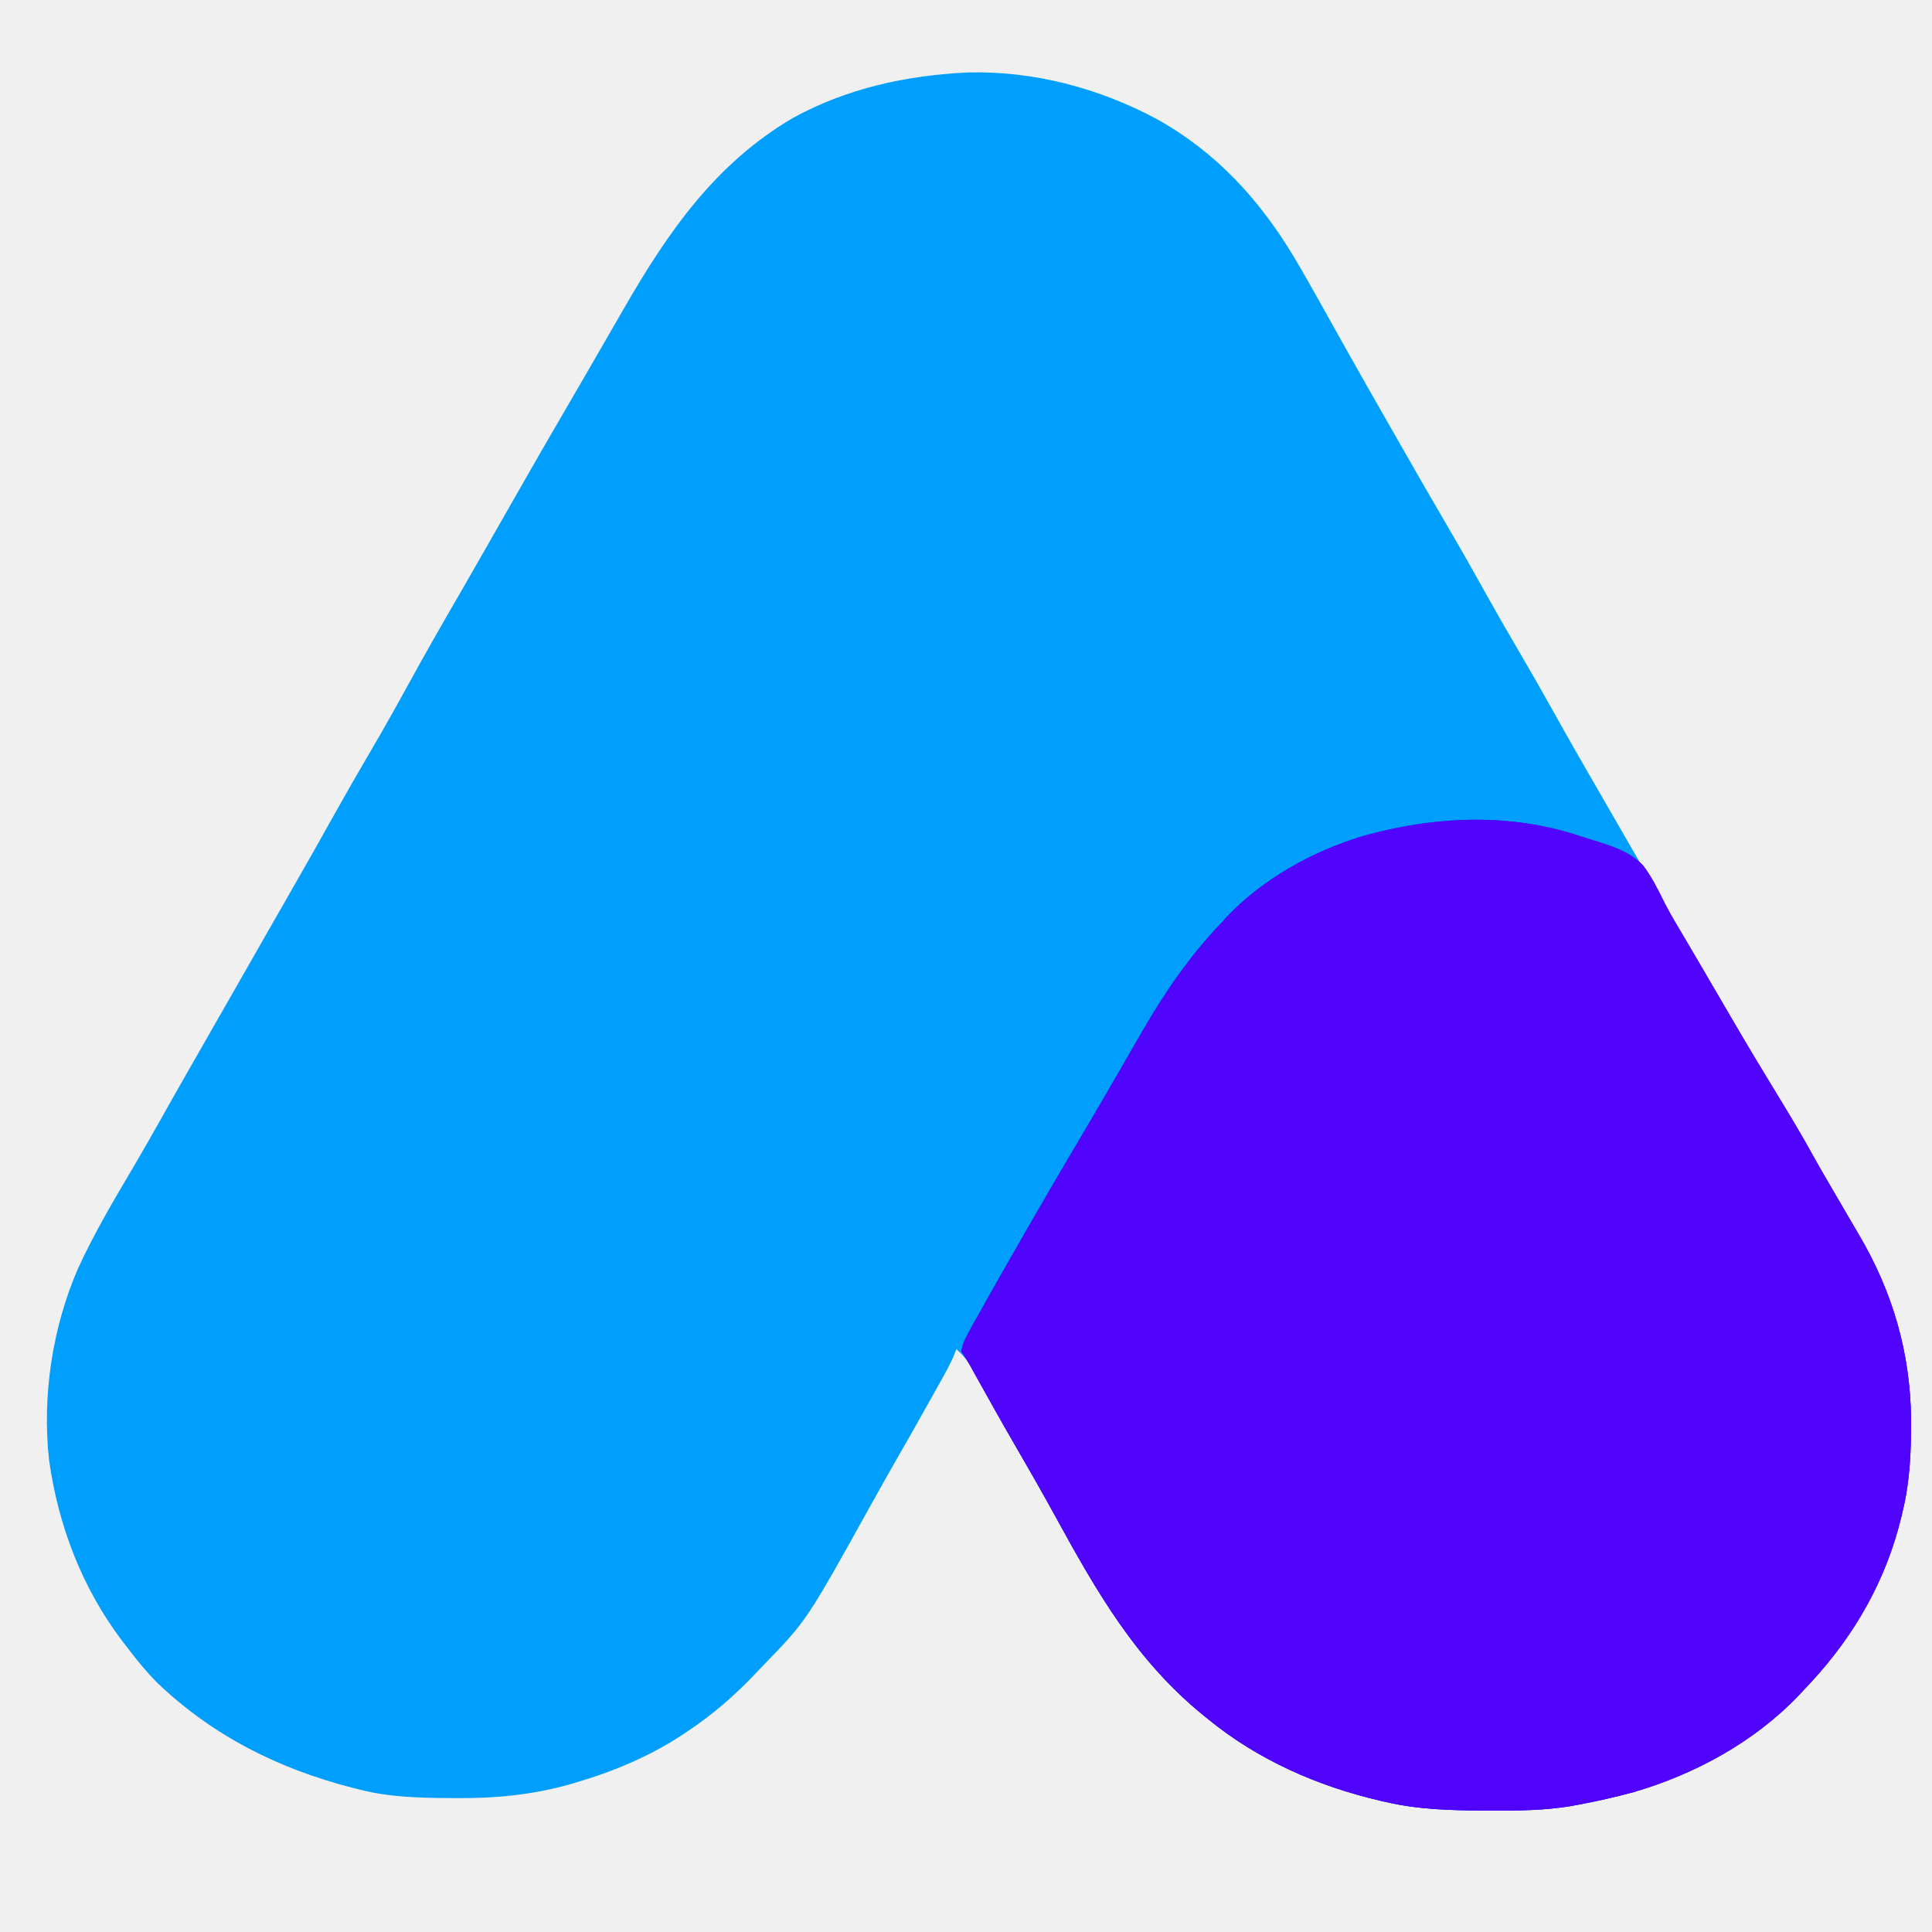
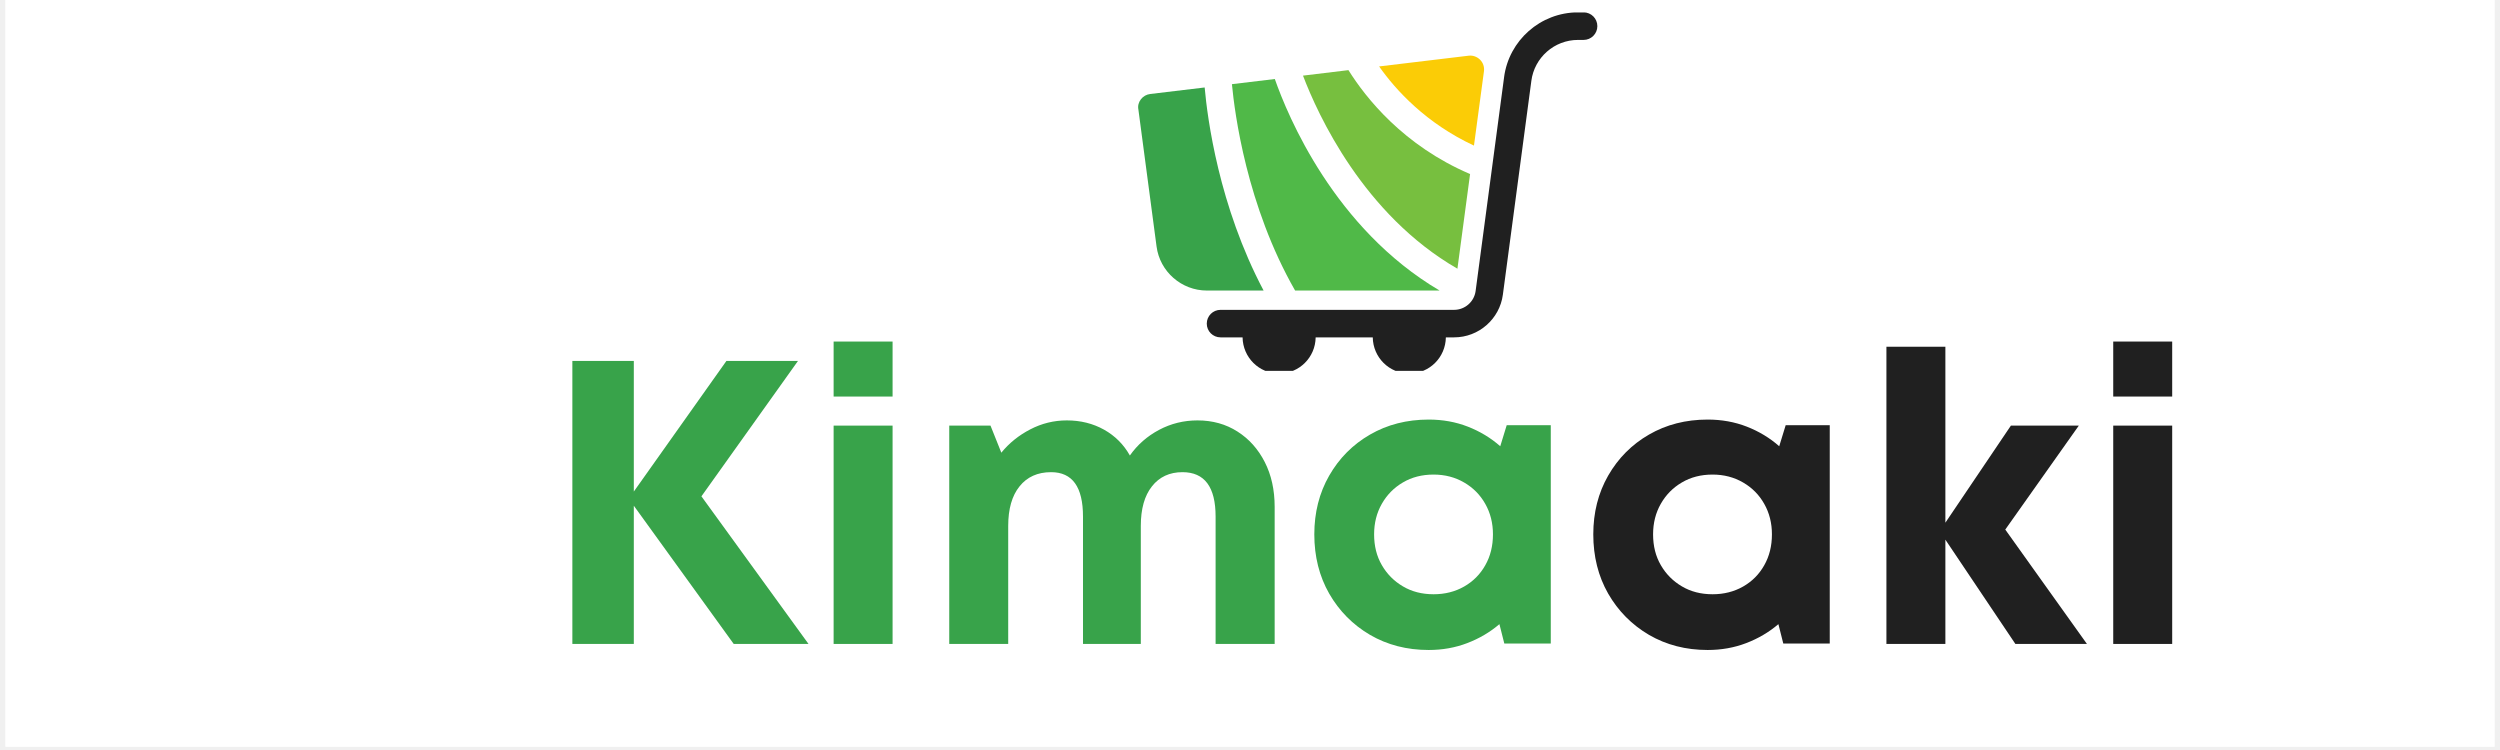
- <svg xmlns="http://www.w3.org/2000/svg" width="32" height="32" viewBox="0 0 810 810" preserveAspectRatio="xMidYMid meet">
+ <svg xmlns="http://www.w3.org/2000/svg" width="500" zoomAndPan="magnify" viewBox="0 0 375 112.5" height="150" preserveAspectRatio="xMidYMid meet" version="1.0">
  <defs>
-     <mask id="roundedMask">
-       <rect width="810" height="810" rx="80" ry="80" fill="white" />
-     </mask>
+     <g />
+     <clipPath id="e5df4befc6">
+       <path d="M 0.828 0 L 374.168 0 L 374.168 112.004 L 0.828 112.004 Z M 0.828 0 " clip-rule="nonzero" />
+     </clipPath>
+     <clipPath id="bcfcdba204">
+       <path d="M 170.418 1.867 L 239.859 1.867 L 239.859 55.629 L 170.418 55.629 Z M 170.418 1.867 " clip-rule="nonzero" />
+     </clipPath>
+     <clipPath id="aabb9c9579">
+       <path d="M 11 0.867 L 69.812 0.867 L 69.812 54.629 L 11 54.629 Z M 11 0.867 " clip-rule="nonzero" />
+     </clipPath>
+     <clipPath id="ca01ea663c">
+       <path d="M 0.477 12 L 20 12 L 20 43 L 0.477 43 Z M 0.477 12 " clip-rule="nonzero" />
+     </clipPath>
+     <clipPath id="baab1831d2">
+       <rect x="0" width="70" y="0" height="55" />
+     </clipPath>
  </defs>
-   <g mask="url(#roundedMask)">
-     <path fill="#009efd" d="M 405.66 30.379 C 433.262 29.66 460.57 36.875 484.84 49.836 C 509.773 63.691 527.773 83.359 542.387 107.551 C 546.727 114.871 550.895 122.289 555.051 129.715 L 556.844 132.918 C 559.344 137.375 561.836 141.836 564.332 146.293 C 569.742 155.973 575.234 165.605 580.75 175.227 C 582.676 178.59 584.598 181.957 586.516 185.324 C 593.254 197.141 600.016 208.945 606.898 220.68 C 612.52 230.273 617.984 239.945 623.387 249.66 C 627.609 257.227 631.93 264.727 636.316 272.199 C 641.32 280.719 646.219 289.289 651.027 297.922 C 657.988 310.418 665.117 322.812 672.289 335.191 C 674.363 338.777 676.434 342.371 678.496 345.961 C 687.051 360.852 687.051 360.852 695.828 375.609 C 699.98 382.48 704.027 389.414 708.086 396.34 L 709.254 398.332 C 713.172 405.016 717.082 411.707 720.988 418.402 C 722.844 421.582 724.699 424.762 726.555 427.938 L 727.668 429.84 C 733.727 440.199 739.93 450.465 746.188 460.707 C 750.746 468.18 755.234 475.676 759.469 483.34 C 762.969 489.672 766.633 495.906 770.289 502.148 C 772.188 505.402 774.086 508.66 775.98 511.918 C 777.086 513.82 778.199 515.719 779.32 517.609 C 793.484 541.625 800.91 567.027 801.219 594.98 C 801.25 608.047 800.832 620.426 797.797 633.152 L 797.25 635.512 C 790.902 662.152 777.734 685.371 759.125 705.457 C 758.305 706.324 757.48 707.191 756.637 708.086 L 754.016 710.914 C 735.414 730.34 710.602 743.852 684.867 751.359 C 677.199 753.434 669.461 755.195 661.648 756.637 L 658.398 757.234 C 647.5 759.027 636.719 759.121 625.699 759.078 L 622.789 759.07 C 608.805 759.016 595.121 758.734 581.438 755.578 L 578.621 754.945 C 552.422 748.84 527.41 737.855 506.5 720.75 L 504.84 719.41 C 476.16 696.195 459.715 667.219 442.16 635.188 C 436.836 625.488 431.355 615.883 425.789 606.316 C 422.406 600.508 419.086 594.664 415.828 588.781 L 413.801 585.117 C 412.527 582.809 411.262 580.496 410 578.184 L 408.27 575.047 L 406.766 572.293 C 405.09 569.688 403.219 567.707 400.957 565.605 L 400.105 567.871 C 398.797 571.004 397.277 573.887 395.625 576.852 L 393.676 580.352 L 391.594 584.074 L 389.434 587.945 C 384.703 596.41 379.922 604.848 375.086 613.254 C 371.668 619.227 368.289 625.223 364.961 631.246 C 338.172 679.48 338.172 679.48 320.234 697.988 C 319.129 699.133 318.031 700.285 316.938 701.441 C 308.062 710.832 298.797 718.871 288.027 726.027 L 286.113 727.309 C 272.16 736.5 256.996 742.777 240.996 747.465 L 238.512 748.203 C 222.812 752.555 207.23 754.031 190.996 753.863 L 188.336 753.848 C 175.609 753.758 163.215 753.473 150.824 750.305 L 147.871 749.562 C 116.848 741.605 89.422 727.863 66.152 705.734 C 61.598 701.18 57.609 696.332 53.727 691.199 L 51.164 687.887 C 34.43 665.766 24.434 639.672 20.594 612.266 C 17.586 585.43 21.918 556.738 32.652 531.957 C 39.488 516.969 47.957 502.789 56.316 488.613 C 59.965 482.41 63.52 476.16 67.051 469.891 L 70.469 463.82 L 72.145 460.844 C 74.719 456.289 77.312 451.742 79.914 447.199 L 81.461 444.496 L 84.695 438.844 C 87.648 433.68 90.602 428.512 93.551 423.348 L 98.945 413.914 L 101.133 410.082 L 105.527 402.391 L 106.625 400.473 L 114.176 387.254 C 117.305 381.777 120.434 376.301 123.574 370.828 C 129.152 361.094 134.676 351.328 140.137 341.527 C 144.965 332.871 149.891 324.273 154.914 315.734 C 160.371 306.449 165.637 297.074 170.812 287.633 C 178.07 274.387 185.562 261.289 193.145 248.227 C 196.629 242.203 200.078 236.156 203.531 230.113 L 205.648 226.402 C 208.855 220.785 212.062 215.168 215.262 209.547 C 222.844 196.246 230.465 182.969 238.195 169.754 C 242.699 162.055 247.164 154.332 251.617 146.602 L 257.555 136.312 C 258.879 134.012 260.207 131.711 261.531 129.41 C 279.988 97.398 299.867 68.574 332.355 49.504 C 355.125 36.98 379.848 31.652 405.66 30.379" />
-     <path fill="#5004fb" d="M 662.277 350.512 C 664.043 351.098 665.816 351.652 667.598 352.188 C 675.203 354.508 683.266 356.977 688.898 362.855 C 692.582 367.785 695.266 373.227 697.984 378.727 C 700.793 384.203 703.984 389.453 707.133 394.734 C 709.078 398.004 710.996 401.293 712.914 404.578 L 715.258 408.586 C 717.164 411.848 719.07 415.113 720.973 418.379 C 722.832 421.566 724.695 424.75 726.555 427.938 L 727.668 429.84 C 733.727 440.199 739.93 450.465 746.188 460.707 C 750.746 468.18 755.234 475.676 759.469 483.34 C 762.969 489.672 766.633 495.906 770.289 502.148 C 772.188 505.402 774.086 508.66 775.98 511.918 C 777.086 513.82 778.199 515.719 779.32 517.609 C 793.484 541.625 800.906 567.027 801.219 594.98 C 801.25 608.047 800.832 620.426 797.797 633.152 L 797.246 635.512 C 790.902 662.152 777.734 685.371 759.125 705.457 C 758.305 706.324 757.48 707.191 756.637 708.086 L 754.016 710.914 C 735.414 730.34 710.602 743.852 684.867 751.359 C 677.199 753.434 669.461 755.195 661.648 756.637 L 658.398 757.234 C 647.5 759.027 636.719 759.121 625.699 759.078 L 622.789 759.07 C 608.805 759.016 595.121 758.734 581.438 755.578 L 578.621 754.945 C 552.422 748.84 527.41 737.855 506.5 720.75 L 504.84 719.41 C 476.16 696.195 459.715 667.219 442.16 635.188 C 436.836 625.488 431.355 615.891 425.797 606.32 C 420.367 596.965 415.07 587.543 409.812 578.09 L 408.062 574.941 C 407.555 574.027 407.047 573.113 406.523 572.172 C 405.445 570.289 404.273 568.465 403.07 566.66 C 403.473 563.477 404.777 560.973 406.324 558.188 L 407.699 555.691 L 409.203 553.004 L 410.777 550.172 C 416 540.797 421.316 531.477 426.668 522.176 C 428.488 519.008 430.309 515.84 432.125 512.668 C 439.582 499.691 447.141 486.773 454.797 473.91 C 459.695 465.66 464.516 457.367 469.297 449.047 C 471.844 444.625 474.395 440.207 476.949 435.789 L 478.664 432.812 C 488.191 416.348 498.598 401.031 511.777 387.238 L 514.117 384.66 C 529.234 368.586 550.184 356.973 571.195 350.594 C 600.785 342.211 632.84 340.648 662.277 350.512" />
-     <path fill="#5004fb" d="M 662.277 350.512 C 664.043 351.098 665.816 351.652 667.598 352.188 C 675.203 354.508 683.266 356.977 688.898 362.855 C 692.582 367.785 695.266 373.227 697.984 378.727 C 700.793 384.203 703.984 389.453 707.133 394.734 C 709.078 398.004 710.996 401.293 712.914 404.578 L 715.258 408.586 C 717.164 411.848 719.07 415.113 720.973 418.379 C 722.832 421.566 724.695 424.75 726.555 427.938 L 727.668 429.84 C 733.727 440.199 739.93 450.465 746.188 460.707 C 750.746 468.18 755.234 475.676 759.469 483.34 C 762.969 489.672 766.633 495.906 770.289 502.148 C 772.188 505.402 774.086 508.66 775.98 511.918 C 777.086 513.82 778.199 515.719 779.32 517.609 C 793.484 541.625 800.906 567.027 801.219 594.98 C 801.25 608.047 800.832 620.426 797.797 633.152 L 797.246 635.512 C 790.902 662.152 777.734 685.371 759.125 705.457 C 758.305 706.324 757.48 707.191 756.637 708.086 L 754.016 710.914 C 735.414 730.34 710.602 743.852 684.867 751.359 C 677.199 753.434 669.461 755.195 661.648 756.637 L 658.398 757.234 C 647.5 759.027 636.719 759.121 625.699 759.078 L 622.789 759.07 C 608.805 759.016 595.121 758.734 581.438 755.578 L 578.621 754.945 C 552.422 748.84 527.41 737.855 506.5 720.75 L 504.84 719.41 C 476.16 696.195 459.715 667.219 442.16 635.188 C 436.836 625.488 431.355 615.891 425.797 606.32 C 420.367 596.965 415.07 587.543 409.812 578.09 L 408.062 574.941 C 407.555 574.027 407.047 573.113 406.523 572.172 C 405.445 570.289 404.273 568.465 403.07 566.66 C 403.473 563.477 404.777 560.973 406.324 558.188 L 407.699 555.691 L 409.203 553.004 L 410.777 550.172 C 416 540.797 421.316 531.477 426.668 522.176 C 428.488 519.008 430.309 515.84 432.125 512.668 C 439.582 499.691 447.141 486.773 454.797 473.91 C 459.695 465.66 464.516 457.367 469.297 449.047 C 471.844 444.625 474.395 440.207 476.949 435.789 L 478.664 432.812 C 488.191 416.348 498.598 401.031 511.777 387.238 L 514.117 384.66 C 529.234 368.586 550.184 356.973 571.195 350.594 C 600.785 342.211 632.84 340.648 662.277 350.512" />
+   <g clip-path="url(#e5df4befc6)">
+     <path fill="#ffffff" d="M 0.828 0 L 374.172 0 L 374.172 112.004 L 0.828 112.004 Z M 0.828 0 " fill-opacity="1" fill-rule="nonzero" />
+     <path fill="#ffffff" d="M 0.828 0 L 374.172 0 L 374.172 112.004 L 0.828 112.004 Z M 0.828 0 " fill-opacity="1" fill-rule="nonzero" />
+   </g>
+   <g clip-path="url(#bcfcdba204)">
+     <g transform="matrix(1, 0, 0, 1, 170, 1)">
+       <g clip-path="url(#baab1831d2)">
+         <g clip-path="url(#aabb9c9579)">
+           <path fill="#202020" d="M 13.082 45.477 L 48.117 45.477 C 49.742 45.477 51.121 44.262 51.34 42.668 L 55.609 10.621 C 55.609 10.621 55.609 10.621 55.609 10.605 C 56.324 5.055 61.09 0.855 66.695 0.855 L 67.535 0.855 C 68.68 0.855 69.602 1.777 69.602 2.922 C 69.602 4.062 68.68 4.988 67.535 4.988 L 66.695 4.988 C 63.156 4.988 60.152 7.633 59.699 11.145 C 59.699 11.145 59.699 11.145 59.699 11.156 L 55.43 43.203 C 54.949 46.852 51.809 49.605 48.117 49.605 L 46.879 49.605 C 46.836 52.609 44.414 55.031 41.398 55.031 C 38.379 55.031 35.957 52.609 35.914 49.605 L 27.348 49.605 C 27.309 52.609 24.883 55.031 21.867 55.031 C 18.852 55.031 16.43 52.609 16.387 49.605 L 13.082 49.605 C 11.938 49.605 11.016 48.684 11.016 47.543 C 11.016 46.398 11.938 45.477 13.082 45.477 Z M 13.082 45.477 " fill-opacity="1" fill-rule="nonzero" />
+         </g>
+         <path fill="#77bf3f" d="M 25.449 10.344 L 32.266 9.52 C 34.867 13.676 40.516 20.84 50.512 25.105 L 48.613 39.305 C 34.496 31.168 27.668 16.168 25.449 10.344 Z M 25.449 10.344 " fill-opacity="1" fill-rule="nonzero" />
+         <path fill="#50b948" d="M 21.223 10.852 C 23.164 16.391 30.145 33.273 45.941 42.582 L 24.266 42.582 C 16.992 29.871 15.203 15.977 14.789 11.625 Z M 21.223 10.852 " fill-opacity="1" fill-rule="nonzero" />
+         <path fill="#fbcc06" d="M 51.094 20.84 C 43.902 17.492 39.371 12.52 36.867 8.965 L 50.293 7.355 C 50.926 7.273 51.559 7.508 52.016 7.961 C 52.469 8.414 52.676 9.051 52.594 9.684 Z M 51.094 20.84 " fill-opacity="1" fill-rule="nonzero" />
+         <g clip-path="url(#ca01ea663c)">
+           <path fill="#38a34a" d="M 1.141 13.883 C 1.484 13.441 1.98 13.168 2.531 13.098 L 10.699 12.121 C 11.113 16.734 12.805 29.859 19.539 42.582 L 11.031 42.582 C 7.23 42.582 3.98 39.746 3.484 35.973 L 0.758 15.426 C 0.645 14.875 0.797 14.324 1.141 13.883 Z M 1.141 13.883 " fill-opacity="1" fill-rule="nonzero" />
+         </g>
+       </g>
+     </g>
+   </g>
+   <g fill="#38a34a" fill-opacity="1">
+     <g transform="translate(81.0101, 96.59137)">
+       <g>
+         <path d="M 40.266 0 L 29.047 0 L 14.062 -20.734 L 14.062 0 L 4.844 0 L 4.844 -42.453 L 14.062 -42.453 L 14.062 -22.859 L 27.953 -42.453 L 38.688 -42.453 L 24.203 -22.141 Z M 40.266 0 " />
+       </g>
+     </g>
+   </g>
+   <g fill="#38a34a" fill-opacity="1">
+     <g transform="translate(120.7929, 96.59137)">
+       <g>
+         <path d="M 4.25 -37.109 L 4.25 -45.359 L 13.094 -45.359 L 13.094 -37.109 Z M 4.25 0 L 4.25 -32.75 L 13.094 -32.75 L 13.094 0 Z M 4.25 0 " />
+       </g>
+     </g>
+   </g>
+   <g fill="#38a34a" fill-opacity="1">
+     <g transform="translate(138.1372, 96.59137)">
+       <g>
+         <path d="M 41.484 -33.531 C 43.742 -33.531 45.742 -32.973 47.484 -31.859 C 49.223 -30.754 50.586 -29.227 51.578 -27.281 C 52.566 -25.344 53.062 -23.102 53.062 -20.562 L 53.062 0 L 44.203 0 L 44.203 -19.109 C 44.203 -23.547 42.547 -25.766 39.234 -25.766 C 37.297 -25.766 35.77 -25.055 34.656 -23.641 C 33.539 -22.234 32.984 -20.254 32.984 -17.703 L 32.984 0 L 24.312 0 L 24.312 -19.109 C 24.312 -23.547 22.719 -25.766 19.531 -25.766 C 17.508 -25.766 15.93 -25.055 14.797 -23.641 C 13.66 -22.234 13.094 -20.254 13.094 -17.703 L 13.094 0 L 4.25 0 L 4.25 -32.75 L 10.438 -32.75 L 12.062 -28.688 C 13.238 -30.133 14.688 -31.301 16.406 -32.188 C 18.125 -33.082 19.953 -33.531 21.891 -33.531 C 23.953 -33.531 25.812 -33.066 27.469 -32.141 C 29.125 -31.211 30.414 -29.922 31.344 -28.266 C 32.477 -29.879 33.938 -31.16 35.719 -32.109 C 37.5 -33.055 39.422 -33.531 41.484 -33.531 Z M 41.484 -33.531 " />
+       </g>
+     </g>
+   </g>
+   <g fill="#38a34a" fill-opacity="1">
+     <g transform="translate(195.0218, 96.59137)">
+       <g>
+         <path d="M 30.984 -32.812 L 37.594 -32.812 L 37.594 -0.062 L 30.625 -0.062 L 29.891 -2.969 C 28.473 -1.758 26.863 -0.812 25.062 -0.125 C 23.27 0.562 21.344 0.906 19.281 0.906 C 16.008 0.906 13.078 0.148 10.484 -1.359 C 7.898 -2.879 5.859 -4.941 4.359 -7.547 C 2.867 -10.16 2.125 -13.125 2.125 -16.438 C 2.125 -19.707 2.867 -22.645 4.359 -25.25 C 5.859 -27.863 7.898 -29.914 10.484 -31.406 C 13.078 -32.906 16.008 -33.656 19.281 -33.656 C 21.383 -33.656 23.344 -33.301 25.156 -32.594 C 26.977 -31.883 28.598 -30.906 30.016 -29.656 Z M 20.016 -7.453 C 21.711 -7.453 23.238 -7.836 24.594 -8.609 C 25.945 -9.379 27.004 -10.441 27.766 -11.797 C 28.535 -13.148 28.922 -14.695 28.922 -16.438 C 28.922 -18.133 28.535 -19.66 27.766 -21.016 C 27.004 -22.367 25.945 -23.438 24.594 -24.219 C 23.238 -25.008 21.711 -25.406 20.016 -25.406 C 18.273 -25.406 16.738 -25.008 15.406 -24.219 C 14.07 -23.438 13.02 -22.367 12.25 -21.016 C 11.477 -19.66 11.094 -18.133 11.094 -16.438 C 11.094 -14.695 11.477 -13.16 12.25 -11.828 C 13.02 -10.492 14.07 -9.43 15.406 -8.641 C 16.738 -7.848 18.273 -7.453 20.016 -7.453 Z M 20.016 -7.453 " />
+       </g>
+     </g>
+   </g>
+   <g fill="#202020" fill-opacity="1">
+     <g transform="translate(236.8682, 96.59137)">
+       <g>
+         <path d="M 30.984 -32.812 L 37.594 -32.812 L 37.594 -0.062 L 30.625 -0.062 L 29.891 -2.969 C 28.473 -1.758 26.863 -0.812 25.062 -0.125 C 23.27 0.562 21.344 0.906 19.281 0.906 C 16.008 0.906 13.078 0.148 10.484 -1.359 C 7.898 -2.879 5.859 -4.941 4.359 -7.547 C 2.867 -10.16 2.125 -13.125 2.125 -16.438 C 2.125 -19.707 2.867 -22.645 4.359 -25.25 C 5.859 -27.863 7.898 -29.914 10.484 -31.406 C 13.078 -32.906 16.008 -33.656 19.281 -33.656 C 21.383 -33.656 23.344 -33.301 25.156 -32.594 C 26.977 -31.883 28.598 -30.906 30.016 -29.656 Z M 20.016 -7.453 C 21.711 -7.453 23.238 -7.836 24.594 -8.609 C 25.945 -9.379 27.004 -10.441 27.766 -11.797 C 28.535 -13.148 28.922 -14.695 28.922 -16.438 C 28.922 -18.133 28.535 -19.66 27.766 -21.016 C 27.004 -22.367 25.945 -23.438 24.594 -24.219 C 23.238 -25.008 21.711 -25.406 20.016 -25.406 C 18.273 -25.406 16.738 -25.008 15.406 -24.219 C 14.07 -23.438 13.02 -22.367 12.25 -21.016 C 11.477 -19.66 11.094 -18.133 11.094 -16.438 C 11.094 -14.695 11.477 -13.16 12.25 -11.828 C 13.02 -10.492 14.07 -9.43 15.406 -8.641 C 16.738 -7.848 18.273 -7.453 20.016 -7.453 Z M 20.016 -7.453 " />
+       </g>
+     </g>
+   </g>
+   <g fill="#202020" fill-opacity="1">
+     <g transform="translate(278.7129, 96.59137)">
+       <g>
+         <path d="M 34.328 0 L 23.594 0 L 13.094 -15.641 L 13.094 0 L 4.25 0 L 4.25 -44.578 L 13.094 -44.578 L 13.094 -18.188 L 22.922 -32.75 L 33.109 -32.75 L 22.078 -17.156 Z M 34.328 0 " />
+       </g>
+     </g>
+   </g>
+   <g fill="#202020" fill-opacity="1">
+     <g transform="translate(312.7345, 96.59137)">
+       <g>
+         <path d="M 4.25 -37.109 L 4.25 -45.359 L 13.094 -45.359 L 13.094 -37.109 Z M 4.25 0 L 4.25 -32.75 L 13.094 -32.75 L 13.094 0 Z M 4.25 0 " />
+       </g>
+     </g>
  </g>
</svg>
